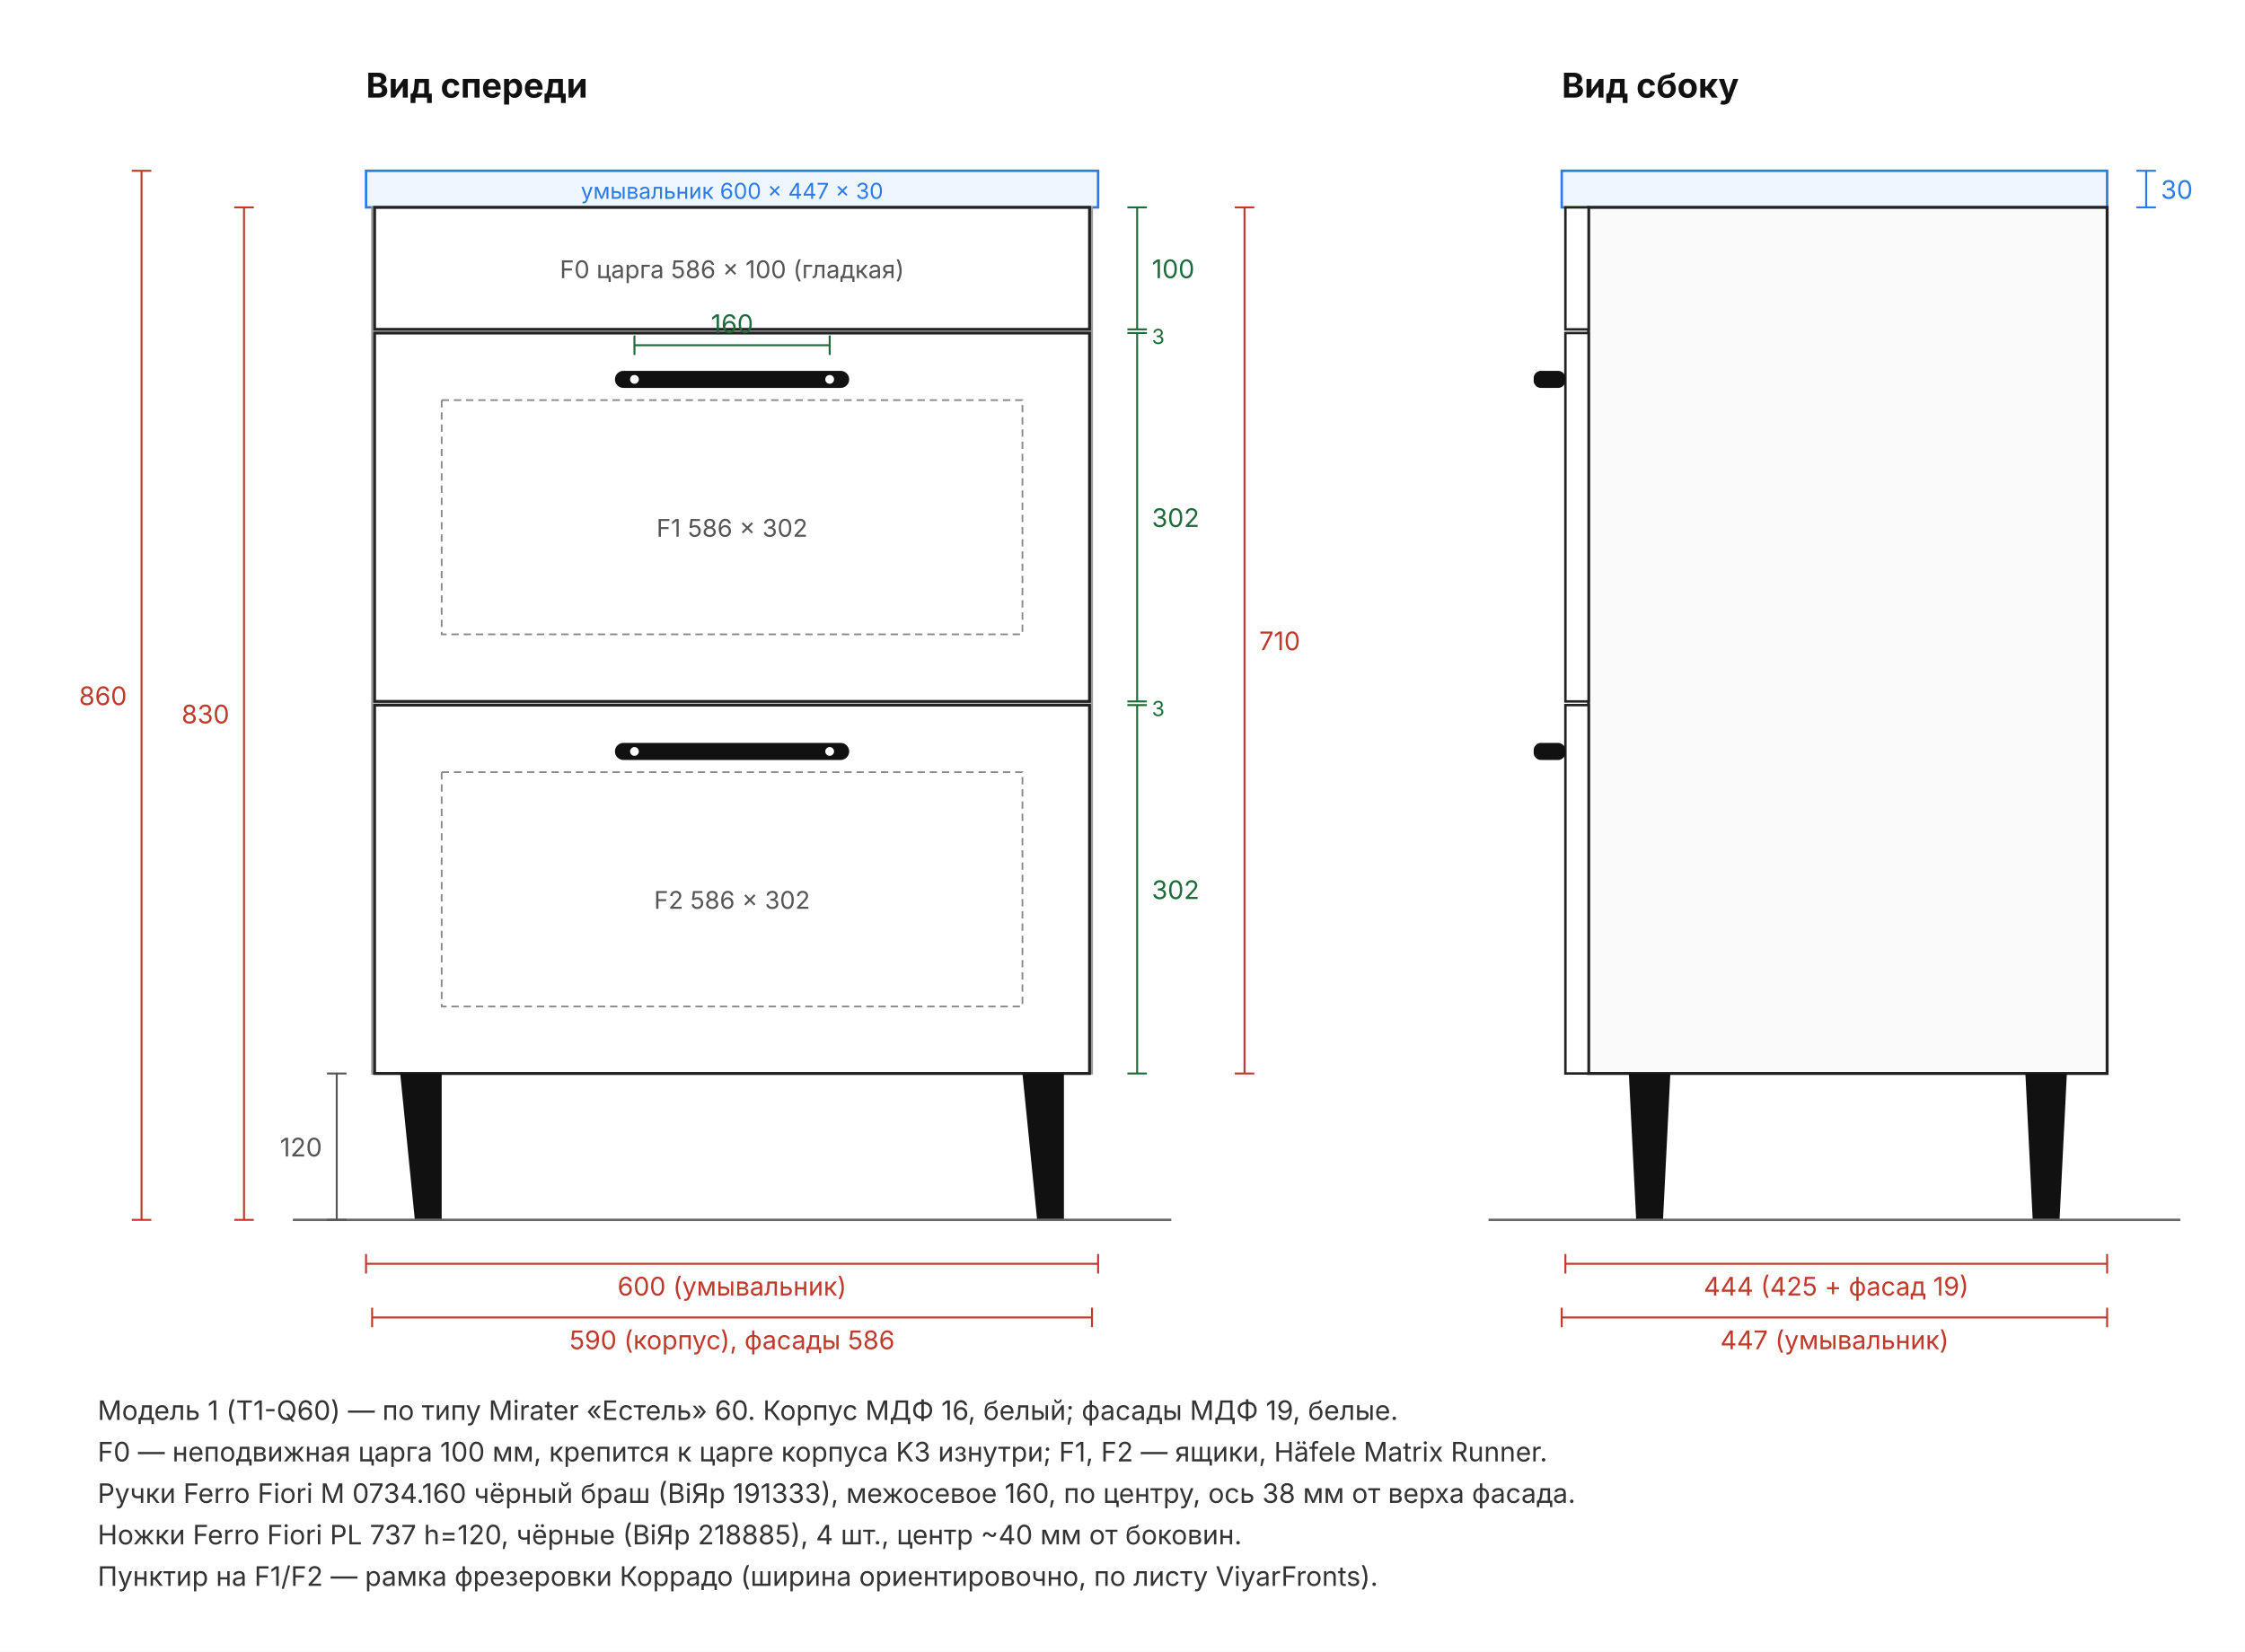
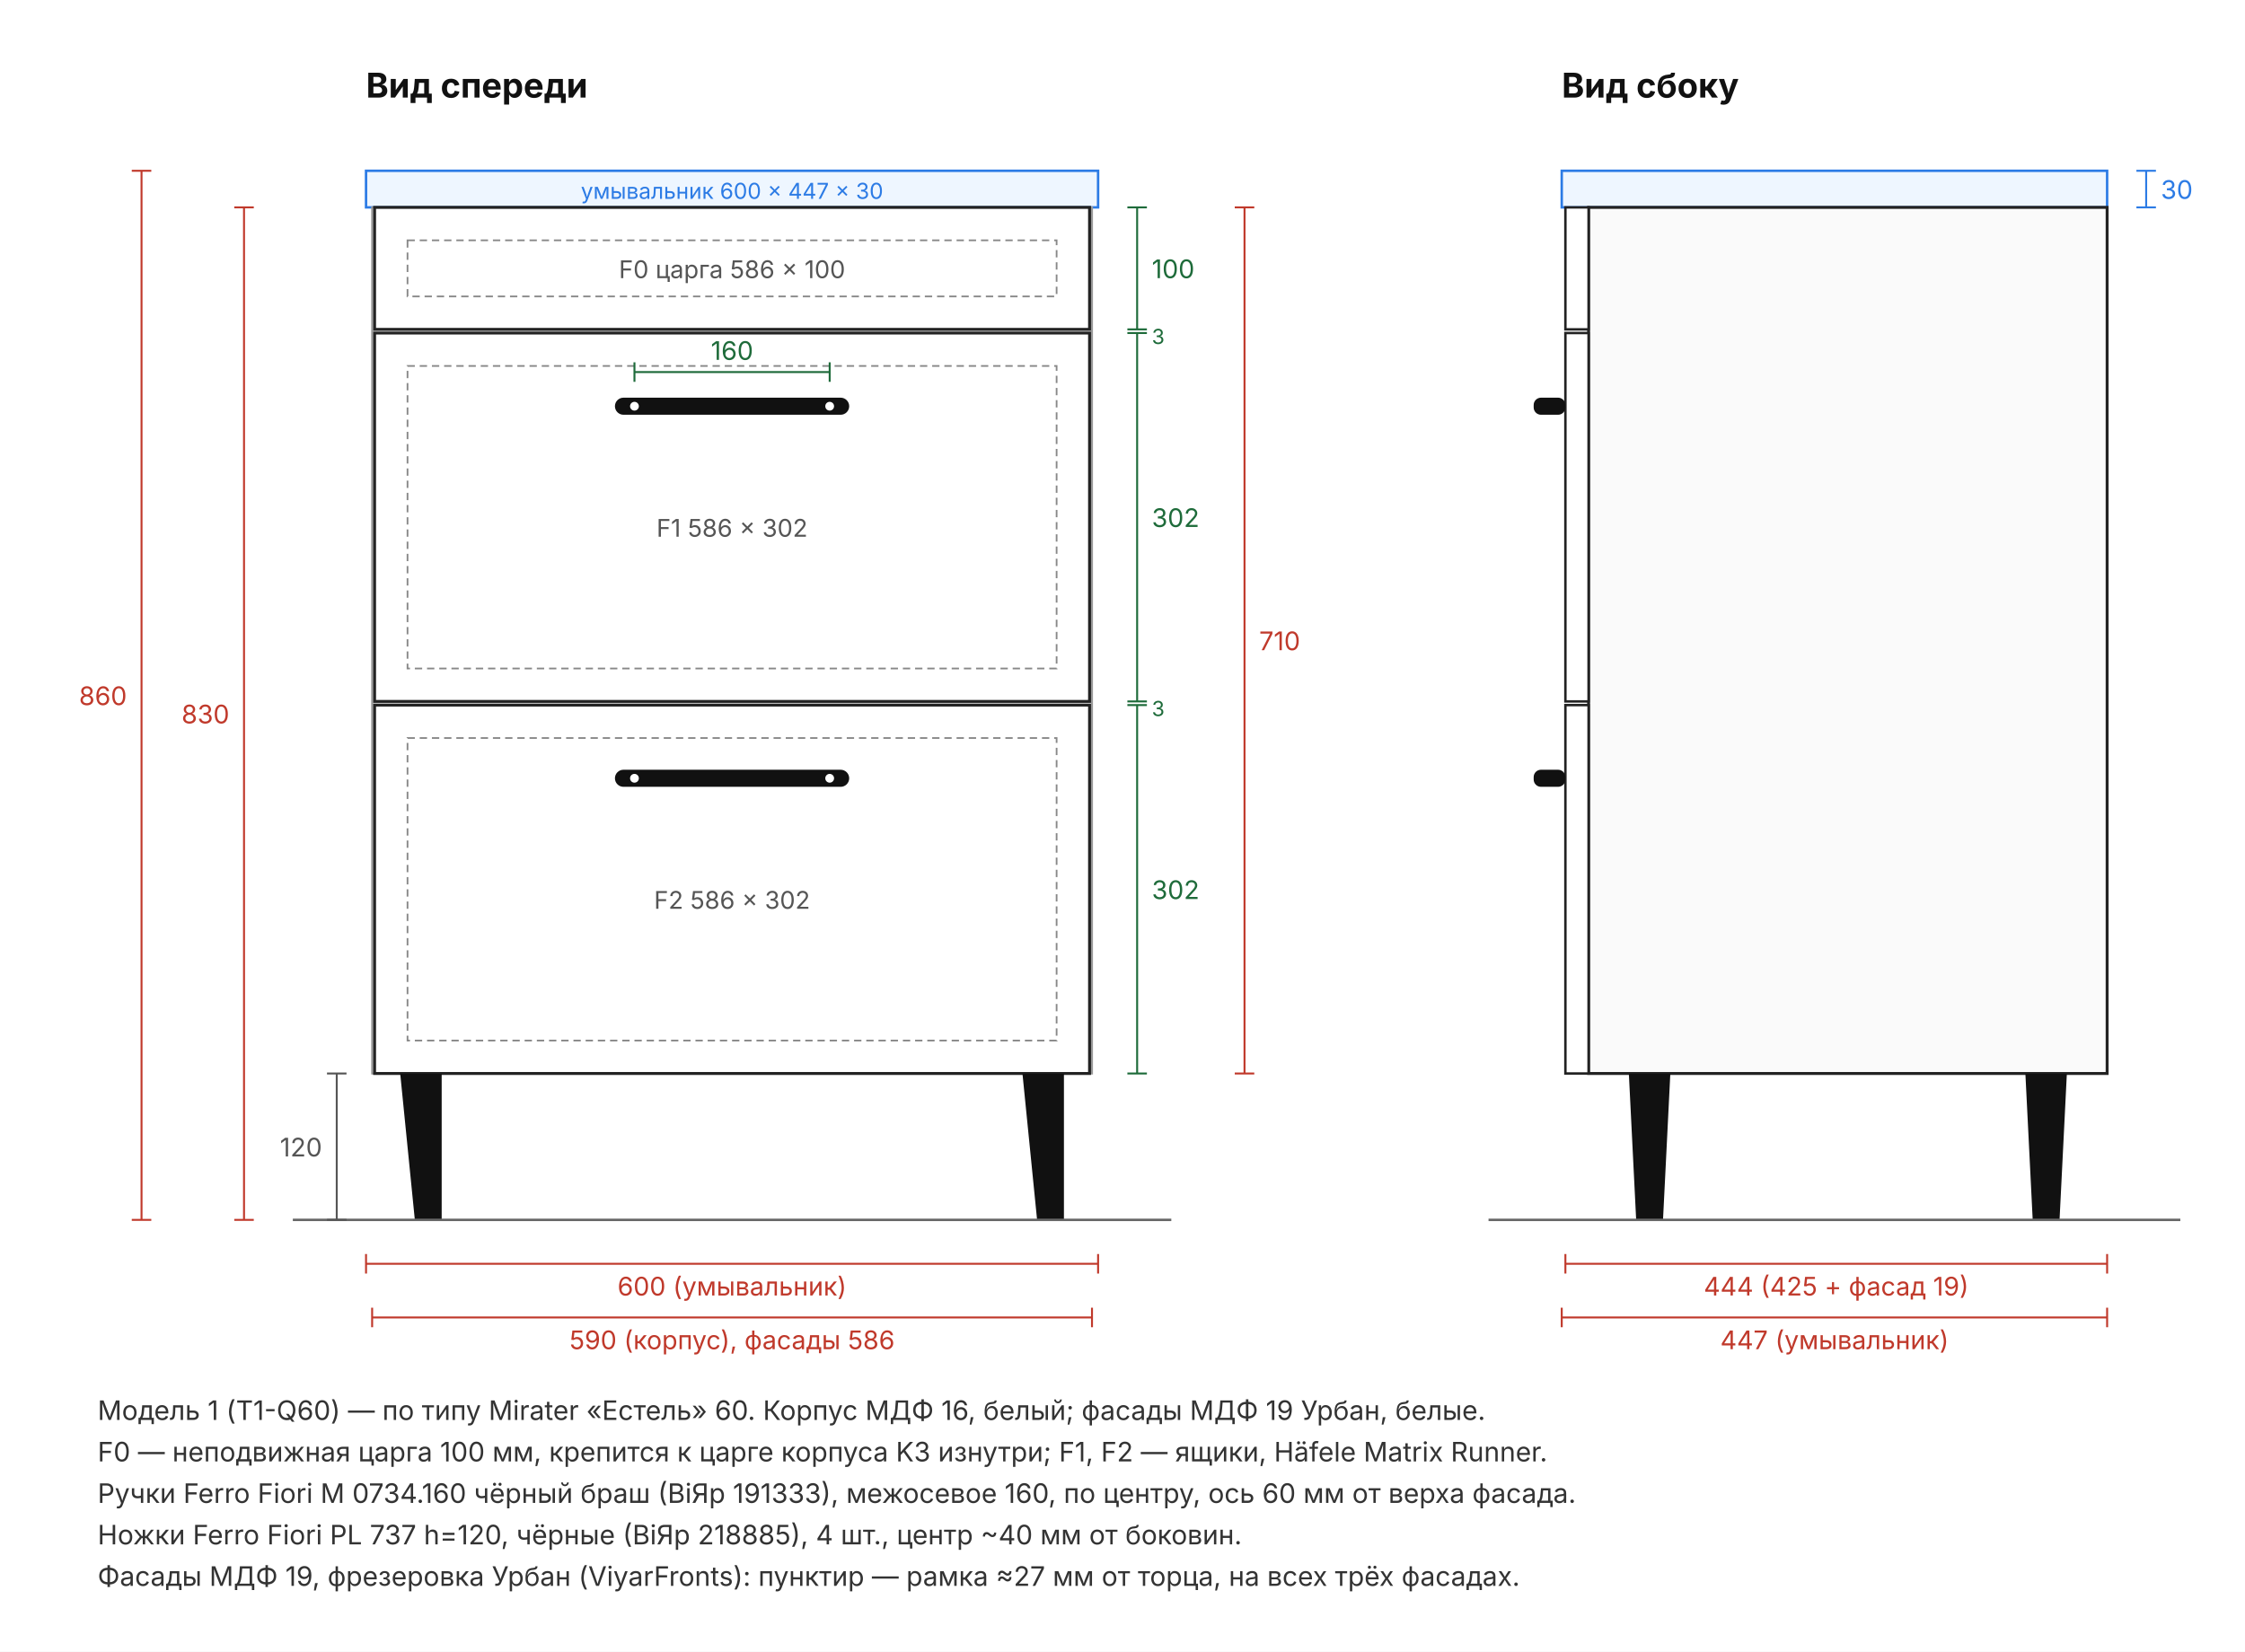
<svg xmlns="http://www.w3.org/2000/svg" viewBox="0 0 920 677" font-family="Inter,Arial,sans-serif">
  <rect width="100%" height="100%" fill="#ffffff" />
  <text x="150.0" y="40.0" font-size="14" text-anchor="start" fill="#111" font-weight="bold">Вид спереди</text>
  <rect x="150.0" y="70.0" width="300.0" height="15.0" fill="#eef6ff" stroke="#2c7be5" stroke-width="1" />
  <text x="300.0" y="81.5" font-size="9" text-anchor="middle" fill="#2c7be5" font-weight="normal">умывальник 600 × 447 × 30</text>
  <rect x="152.5" y="85.0" width="295.0" height="355.0" fill="#fafafa" stroke="#999" stroke-width="0.8" />
  <rect x="153.5" y="85.0" width="293.0" height="50.0" fill="#ffffff" stroke="#222" stroke-width="1.2" />
-   <text x="300.0" y="114.0" font-size="10" text-anchor="middle" fill="#555" font-weight="normal">F0 царга 586 × 100 (гладкая)</text>
+   <rect x="167.0" y="98.5" width="266.0" height="23.0" fill="none" stroke="#888" stroke-width="0.7" stroke-dasharray="3 2" />
+   <text x="300.0" y="114.0" font-size="10" text-anchor="middle" fill="#555" font-weight="normal">F0 царга 586 × 100</text>
  <rect x="153.5" y="136.5" width="293.0" height="151.0" fill="#ffffff" stroke="#222" stroke-width="1.2" />
-   <rect x="181.0" y="164.0" width="238.0" height="96.0" fill="none" stroke="#888" stroke-width="0.7" stroke-dasharray="3 2" />
-   <rect x="252.0" y="152.0" width="96.0" height="7" rx="3.5" fill="#111" />
-   <circle cx="260.0" cy="155.5" r="1.8" fill="#fff" />
-   <circle cx="340.0" cy="155.5" r="1.8" fill="#fff" />
+   <rect x="167.0" y="150.0" width="266.0" height="124.0" fill="none" stroke="#888" stroke-width="0.7" stroke-dasharray="3 2" />
+   <rect x="252.0" y="163.0" width="96.0" height="7" rx="3.5" fill="#111" />
+   <circle cx="260.0" cy="166.5" r="1.8" fill="#fff" />
+   <circle cx="340.0" cy="166.5" r="1.8" fill="#fff" />
  <text x="300.0" y="220.0" font-size="10" text-anchor="middle" fill="#555" font-weight="normal">F1 586 × 302</text>
  <rect x="153.5" y="289.0" width="293.0" height="151.0" fill="#ffffff" stroke="#222" stroke-width="1.2" />
-   <rect x="181.0" y="316.5" width="238.0" height="96.0" fill="none" stroke="#888" stroke-width="0.7" stroke-dasharray="3 2" />
-   <rect x="252.0" y="304.5" width="96.0" height="7" rx="3.5" fill="#111" />
-   <circle cx="260.0" cy="308.0" r="1.8" fill="#fff" />
-   <circle cx="340.0" cy="308.0" r="1.8" fill="#fff" />
+   <rect x="167.0" y="302.5" width="266.0" height="124.0" fill="none" stroke="#888" stroke-width="0.7" stroke-dasharray="3 2" />
+   <rect x="252.0" y="315.5" width="96.0" height="7" rx="3.5" fill="#111" />
+   <circle cx="260.0" cy="319.0" r="1.8" fill="#fff" />
+   <circle cx="340.0" cy="319.0" r="1.8" fill="#fff" />
  <text x="300.0" y="372.5" font-size="10" text-anchor="middle" fill="#555" font-weight="normal">F2 586 × 302</text>
  <polygon points="164.0,440.0 181.0,440.0 181.0,500.0 170.0,500.0" fill="#111" />
  <polygon points="419.0,440.0 436.0,440.0 436.0,500.0 425.0,500.0" fill="#111" />
  <line x1="120.0" y1="500.0" x2="480.0" y2="500.0" stroke="#666" stroke-width="1" />
  <path d="M120 500.0 l 0 0" />
  <line x1="138.0" y1="440.0" x2="138.0" y2="500.0" stroke="#555" stroke-width="0.8" />
  <line x1="134.0" y1="440.0" x2="142.0" y2="440.0" stroke="#555" stroke-width="0.8" />
  <line x1="134.0" y1="500.0" x2="142.0" y2="500.0" stroke="#555" stroke-width="0.8" />
  <text x="132.0" y="474.0" font-size="10.5" text-anchor="end" fill="#555" font-weight="normal">120</text>
  <line x1="100.0" y1="85.0" x2="100.0" y2="500.0" stroke="#c0392b" stroke-width="0.8" />
  <line x1="96.0" y1="85.0" x2="104.0" y2="85.0" stroke="#c0392b" stroke-width="0.8" />
  <line x1="96.0" y1="500.0" x2="104.0" y2="500.0" stroke="#c0392b" stroke-width="0.8" />
  <text x="94.0" y="296.5" font-size="10.5" text-anchor="end" fill="#c0392b" font-weight="normal">830</text>
  <line x1="58.0" y1="70.0" x2="58.0" y2="500.0" stroke="#c0392b" stroke-width="0.8" />
  <line x1="54.0" y1="70.0" x2="62.0" y2="70.0" stroke="#c0392b" stroke-width="0.8" />
  <line x1="54.0" y1="500.0" x2="62.0" y2="500.0" stroke="#c0392b" stroke-width="0.8" />
  <text x="52.0" y="289.0" font-size="10.5" text-anchor="end" fill="#c0392b" font-weight="normal">860</text>
  <line x1="466.0" y1="85.0" x2="466.0" y2="135.0" stroke="#1e6b3a" stroke-width="0.8" />
  <line x1="462.0" y1="85.0" x2="470.0" y2="85.0" stroke="#1e6b3a" stroke-width="0.8" />
  <line x1="462.0" y1="135.0" x2="470.0" y2="135.0" stroke="#1e6b3a" stroke-width="0.8" />
  <text x="472.0" y="114.0" font-size="10.5" text-anchor="start" fill="#1e6b3a" font-weight="normal">100</text>
  <text x="472.0" y="141.0" font-size="8.5" text-anchor="start" fill="#1e6b3a" font-weight="normal">3</text>
  <line x1="466.0" y1="136.5" x2="466.0" y2="287.5" stroke="#1e6b3a" stroke-width="0.8" />
  <line x1="462.0" y1="136.5" x2="470.0" y2="136.5" stroke="#1e6b3a" stroke-width="0.8" />
  <line x1="462.0" y1="287.5" x2="470.0" y2="287.5" stroke="#1e6b3a" stroke-width="0.8" />
  <text x="472.0" y="216.0" font-size="10.5" text-anchor="start" fill="#1e6b3a" font-weight="normal">302</text>
  <text x="472.0" y="293.5" font-size="8.5" text-anchor="start" fill="#1e6b3a" font-weight="normal">3</text>
  <line x1="466.0" y1="289.0" x2="466.0" y2="440.0" stroke="#1e6b3a" stroke-width="0.8" />
  <line x1="462.0" y1="289.0" x2="470.0" y2="289.0" stroke="#1e6b3a" stroke-width="0.8" />
  <line x1="462.0" y1="440.0" x2="470.0" y2="440.0" stroke="#1e6b3a" stroke-width="0.8" />
  <text x="472.0" y="368.5" font-size="10.5" text-anchor="start" fill="#1e6b3a" font-weight="normal">302</text>
  <line x1="510.0" y1="85.0" x2="510.0" y2="440.0" stroke="#c0392b" stroke-width="0.8" />
  <line x1="506.0" y1="85.0" x2="514.0" y2="85.0" stroke="#c0392b" stroke-width="0.8" />
  <line x1="506.0" y1="440.0" x2="514.0" y2="440.0" stroke="#c0392b" stroke-width="0.8" />
  <text x="516.0" y="266.5" font-size="10.5" text-anchor="start" fill="#c0392b" font-weight="normal">710</text>
-   <line x1="576.0" y1="85.0" x2="576.0" y2="155.5" stroke="#fff" stroke-width="0.8" />
+   <line x1="576.0" y1="85.0" x2="576.0" y2="166.5" stroke="#fff" stroke-width="0.8" />
  <line x1="572.0" y1="85.0" x2="580.0" y2="85.0" stroke="#fff" stroke-width="0.8" />
-   <line x1="572.0" y1="155.5" x2="580.0" y2="155.5" stroke="#fff" stroke-width="0.8" />
-   <text x="582.0" y="124.2" font-size="10.5" text-anchor="start" fill="#fff" font-weight="normal" />
+   <line x1="572.0" y1="166.5" x2="580.0" y2="166.5" stroke="#fff" stroke-width="0.8" />
+   <text x="582.0" y="129.8" font-size="10.5" text-anchor="start" fill="#fff" font-weight="normal" />
  <line x1="150.0" y1="518.0" x2="450.0" y2="518.0" stroke="#c0392b" stroke-width="0.8" />
  <line x1="150.0" y1="514.0" x2="150.0" y2="522.0" stroke="#c0392b" stroke-width="0.8" />
  <line x1="450.0" y1="514.0" x2="450.0" y2="522.0" stroke="#c0392b" stroke-width="0.8" />
  <text x="300.0" y="531.0" font-size="10.5" text-anchor="middle" fill="#c0392b" font-weight="normal">600 (умывальник)</text>
  <line x1="152.5" y1="540.0" x2="447.5" y2="540.0" stroke="#c0392b" stroke-width="0.8" />
  <line x1="152.5" y1="536.0" x2="152.5" y2="544.0" stroke="#c0392b" stroke-width="0.8" />
  <line x1="447.5" y1="536.0" x2="447.5" y2="544.0" stroke="#c0392b" stroke-width="0.8" />
  <text x="300.0" y="553.0" font-size="10.5" text-anchor="middle" fill="#c0392b" font-weight="normal">590 (корпус), фасады 586</text>
-   <line x1="260.0" y1="141.5" x2="340.0" y2="141.5" stroke="#1e6b3a" stroke-width="0.8" />
-   <line x1="260.0" y1="137.5" x2="260.0" y2="145.5" stroke="#1e6b3a" stroke-width="0.8" />
-   <line x1="340.0" y1="137.5" x2="340.0" y2="145.5" stroke="#1e6b3a" stroke-width="0.8" />
-   <text x="300.0" y="136.5" font-size="10.5" text-anchor="middle" fill="#1e6b3a" font-weight="normal">160</text>
+   <line x1="260.0" y1="152.5" x2="340.0" y2="152.5" stroke="#1e6b3a" stroke-width="0.8" />
+   <line x1="260.0" y1="148.5" x2="260.0" y2="156.5" stroke="#1e6b3a" stroke-width="0.8" />
+   <line x1="340.0" y1="148.5" x2="340.0" y2="156.5" stroke="#1e6b3a" stroke-width="0.8" />
+   <text x="300.0" y="147.5" font-size="10.5" text-anchor="middle" fill="#1e6b3a" font-weight="normal">160</text>
  <text x="640.0" y="40.0" font-size="14" text-anchor="start" fill="#111" font-weight="bold">Вид сбоку</text>
  <rect x="640.0" y="70.0" width="223.5" height="15.0" fill="#eef6ff" stroke="#2c7be5" stroke-width="1" />
  <rect x="651.0" y="85.0" width="212.5" height="355.0" fill="#fafafa" stroke="#222" stroke-width="1.2" />
  <rect x="641.5" y="85.0" width="9.5" height="50.0" fill="#fff" stroke="#222" stroke-width="1" />
  <rect x="641.5" y="136.5" width="9.5" height="151.0" fill="#fff" stroke="#222" stroke-width="1" />
  <rect x="641.5" y="289.0" width="9.5" height="151.0" fill="#fff" stroke="#222" stroke-width="1" />
-   <rect x="628.5" y="152.0" width="13.0" height="7" rx="3" fill="#111" />
-   <rect x="628.5" y="304.5" width="13.0" height="7" rx="3" fill="#111" />
+   <rect x="628.5" y="163.0" width="13.0" height="7" rx="3" fill="#111" />
+   <rect x="628.5" y="315.5" width="13.0" height="7" rx="3" fill="#111" />
  <polygon points="667.5,440.0 684.5,440.0 681.5,500.0 670.5,500.0" fill="#111" />
  <polygon points="830.0,440.0 847.0,440.0 844.0,500.0 833.0,500.0" fill="#111" />
  <line x1="610.0" y1="500.0" x2="893.5" y2="500.0" stroke="#666" stroke-width="1" />
  <line x1="641.5" y1="518.0" x2="863.5" y2="518.0" stroke="#c0392b" stroke-width="0.8" />
  <line x1="641.5" y1="514.0" x2="641.5" y2="522.0" stroke="#c0392b" stroke-width="0.8" />
  <line x1="863.5" y1="514.0" x2="863.5" y2="522.0" stroke="#c0392b" stroke-width="0.8" />
  <text x="752.5" y="531.0" font-size="10.5" text-anchor="middle" fill="#c0392b" font-weight="normal">444 (425 + фасад 19)</text>
  <line x1="640.0" y1="540.0" x2="863.5" y2="540.0" stroke="#c0392b" stroke-width="0.8" />
  <line x1="640.0" y1="536.0" x2="640.0" y2="544.0" stroke="#c0392b" stroke-width="0.8" />
  <line x1="863.5" y1="536.0" x2="863.5" y2="544.0" stroke="#c0392b" stroke-width="0.8" />
  <text x="751.8" y="553.0" font-size="10.5" text-anchor="middle" fill="#c0392b" font-weight="normal">447 (умывальник)</text>
  <line x1="879.5" y1="70.0" x2="879.5" y2="85.0" stroke="#2c7be5" stroke-width="0.8" />
  <line x1="875.5" y1="70.0" x2="883.5" y2="70.0" stroke="#2c7be5" stroke-width="0.8" />
  <line x1="875.5" y1="85.0" x2="883.5" y2="85.0" stroke="#2c7be5" stroke-width="0.8" />
  <text x="885.5" y="81.5" font-size="10.5" text-anchor="start" fill="#2c7be5" font-weight="normal">30</text>
-   <text x="40.0" y="582.0" font-size="11" text-anchor="start" fill="#333" font-weight="normal">Модель 1 (T1-Q60) — по типу Mirater «Естель» 60. Корпус МДФ 16, белый; фасады МДФ 19, белые.</text>
+   <text x="40.0" y="582.0" font-size="11" text-anchor="start" fill="#333" font-weight="normal">Модель 1 (T1-Q60) — по типу Mirater «Естель» 60. Корпус МДФ 16, белый; фасады МДФ 19 Урбан, белые.</text>
  <text x="40.0" y="599.0" font-size="11" text-anchor="start" fill="#333" font-weight="normal">F0 — неподвижная царга 100 мм, крепится к царге корпуса K3 изнутри; F1, F2 — ящики, Häfele Matrix Runner.</text>
-   <text x="40.0" y="616.0" font-size="11" text-anchor="start" fill="#333" font-weight="normal">Ручки Ferro Fiori M 0734.160 чёрный браш (ВіЯр 191333), межосевое 160, по центру, ось 38 мм от верха фасада.</text>
+   <text x="40.0" y="616.0" font-size="11" text-anchor="start" fill="#333" font-weight="normal">Ручки Ferro Fiori M 0734.160 чёрный браш (ВіЯр 191333), межосевое 160, по центру, ось 60 мм от верха фасада.</text>
  <text x="40.0" y="633.0" font-size="11" text-anchor="start" fill="#333" font-weight="normal">Ножки Ferro Fiori PL 737 h=120, чёрные (ВіЯр 218885), 4 шт., центр ~40 мм от боковин.</text>
-   <text x="40.0" y="650.0" font-size="11" text-anchor="start" fill="#333" font-weight="normal">Пунктир на F1/F2 — рамка фрезеровки Коррадо (ширина ориентировочно, по листу ViyarFronts).</text>
+   <text x="40.0" y="650.0" font-size="11" text-anchor="start" fill="#333" font-weight="normal">Фасады МДФ 19, фрезеровка Урбан (ViyarFronts): пунктир — рамка ≈27 мм от торца, на всех трёх фасадах.</text>
</svg>
